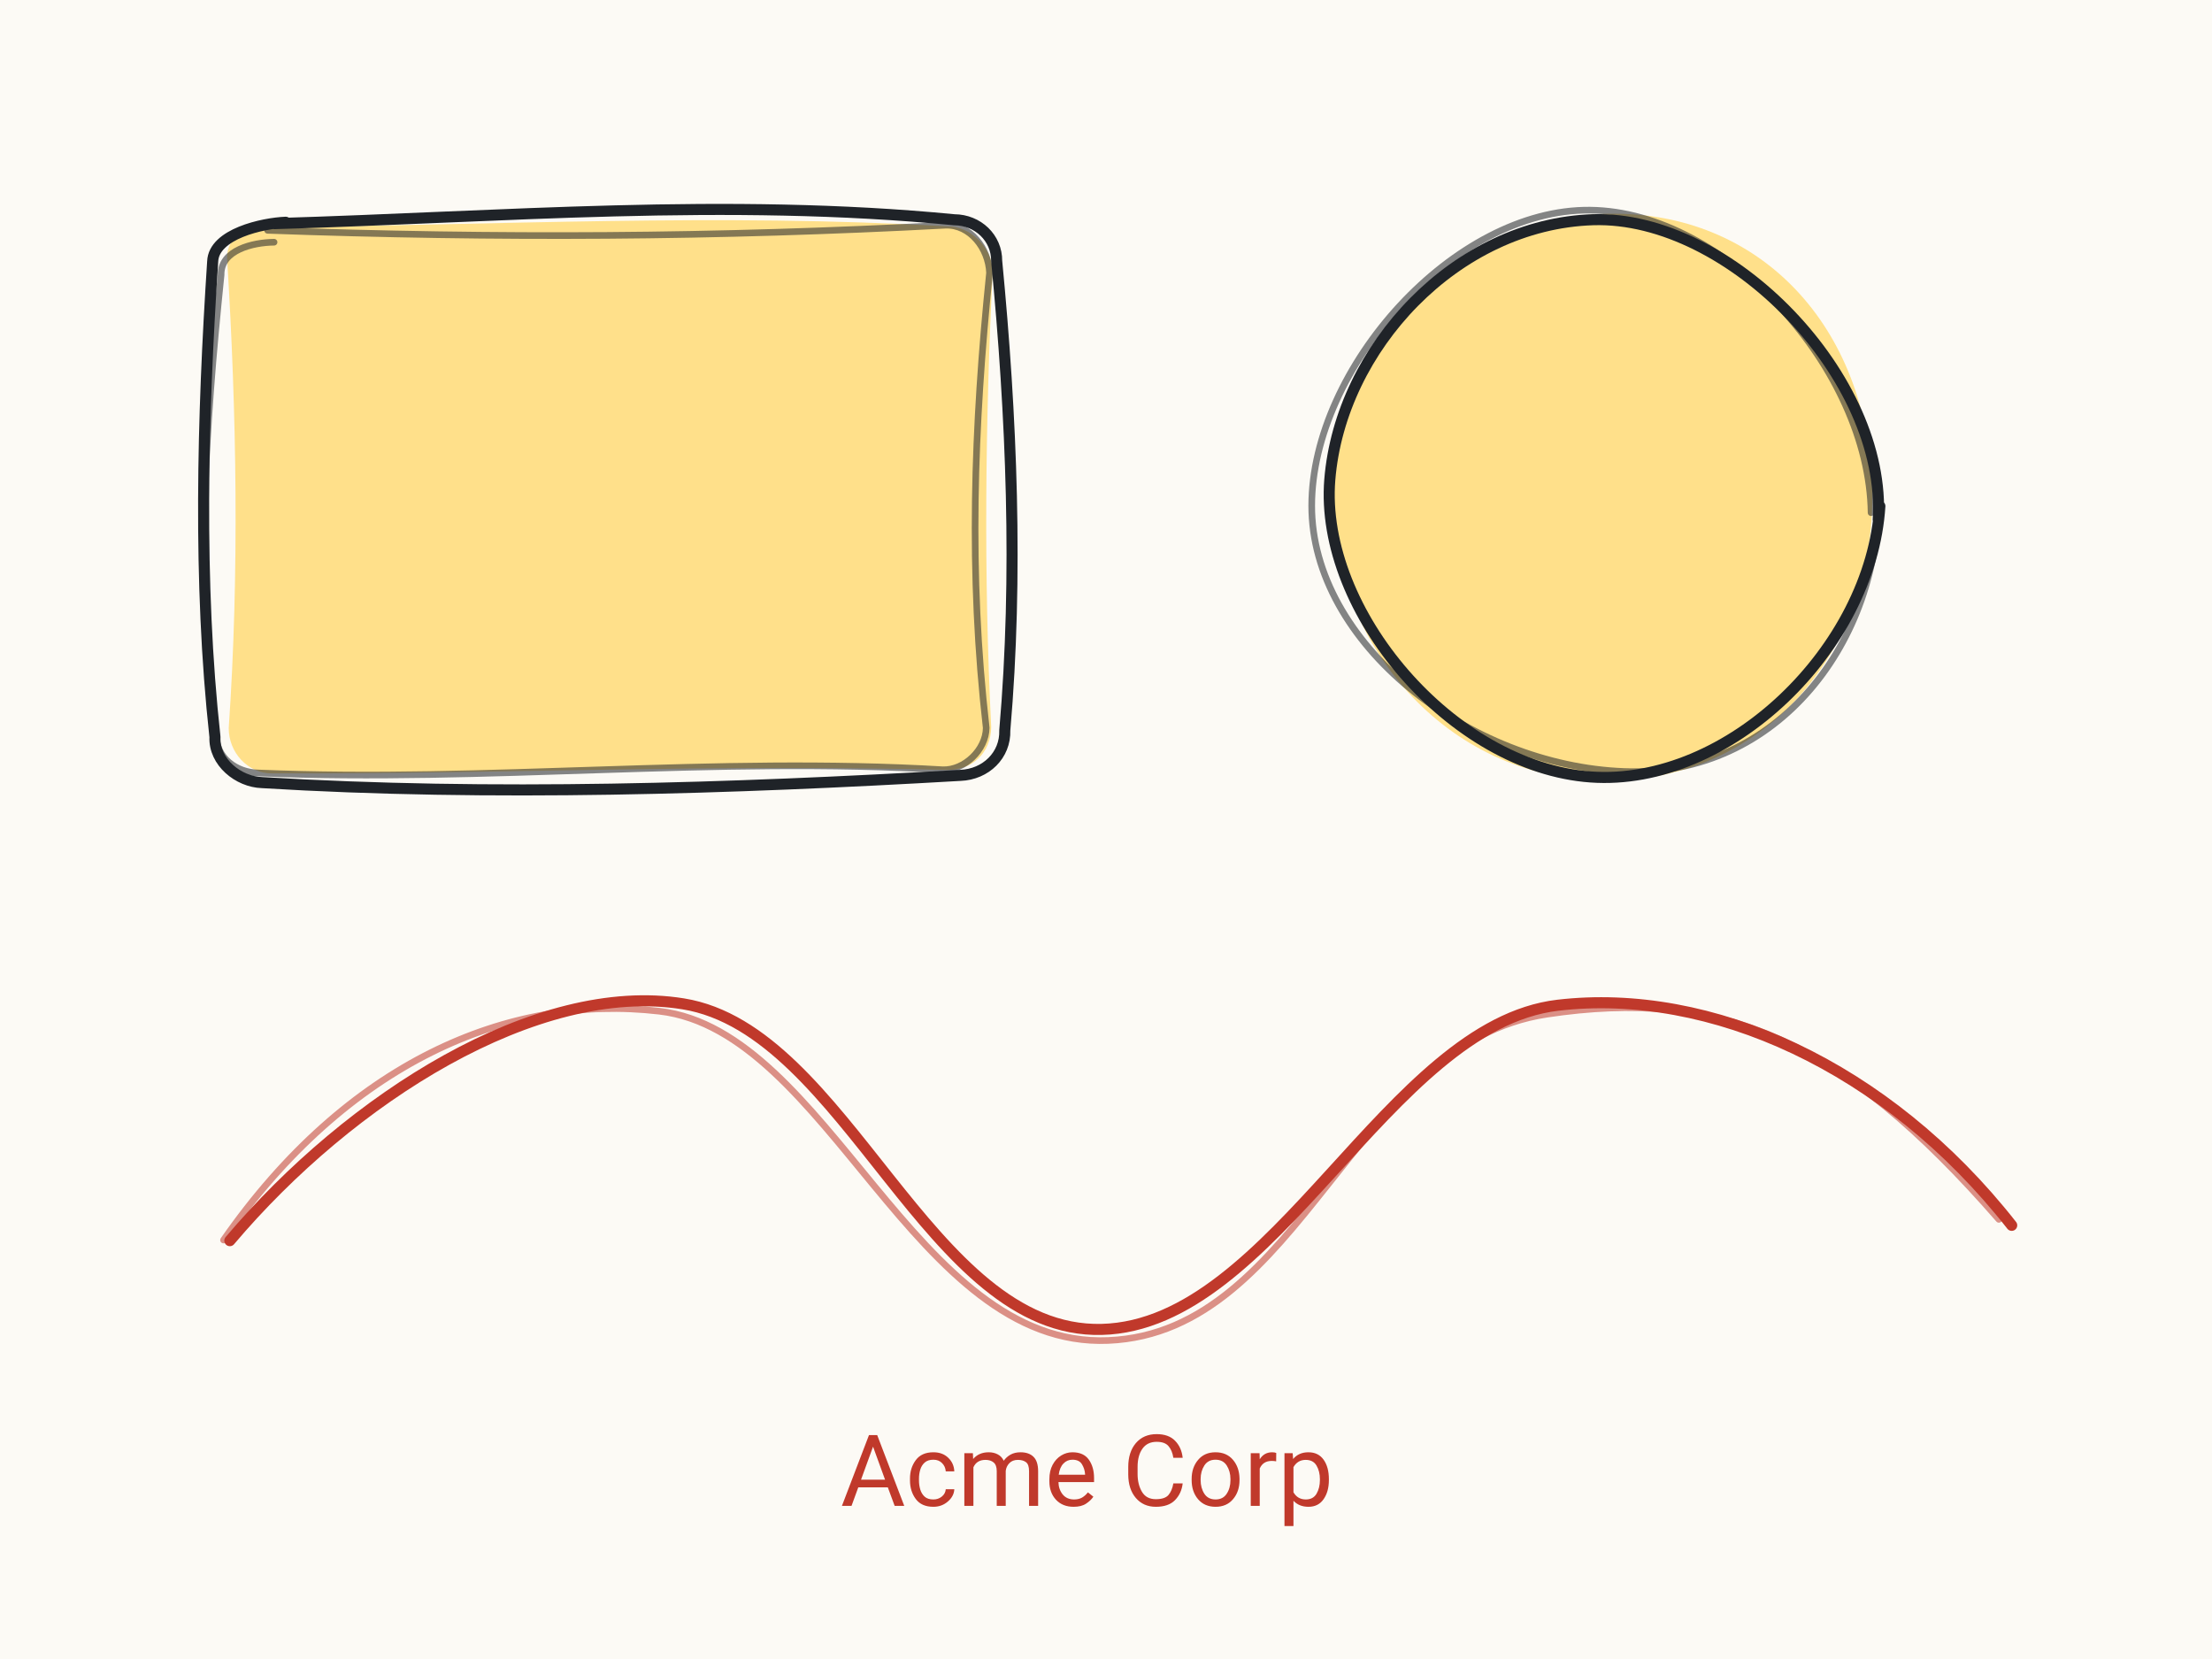
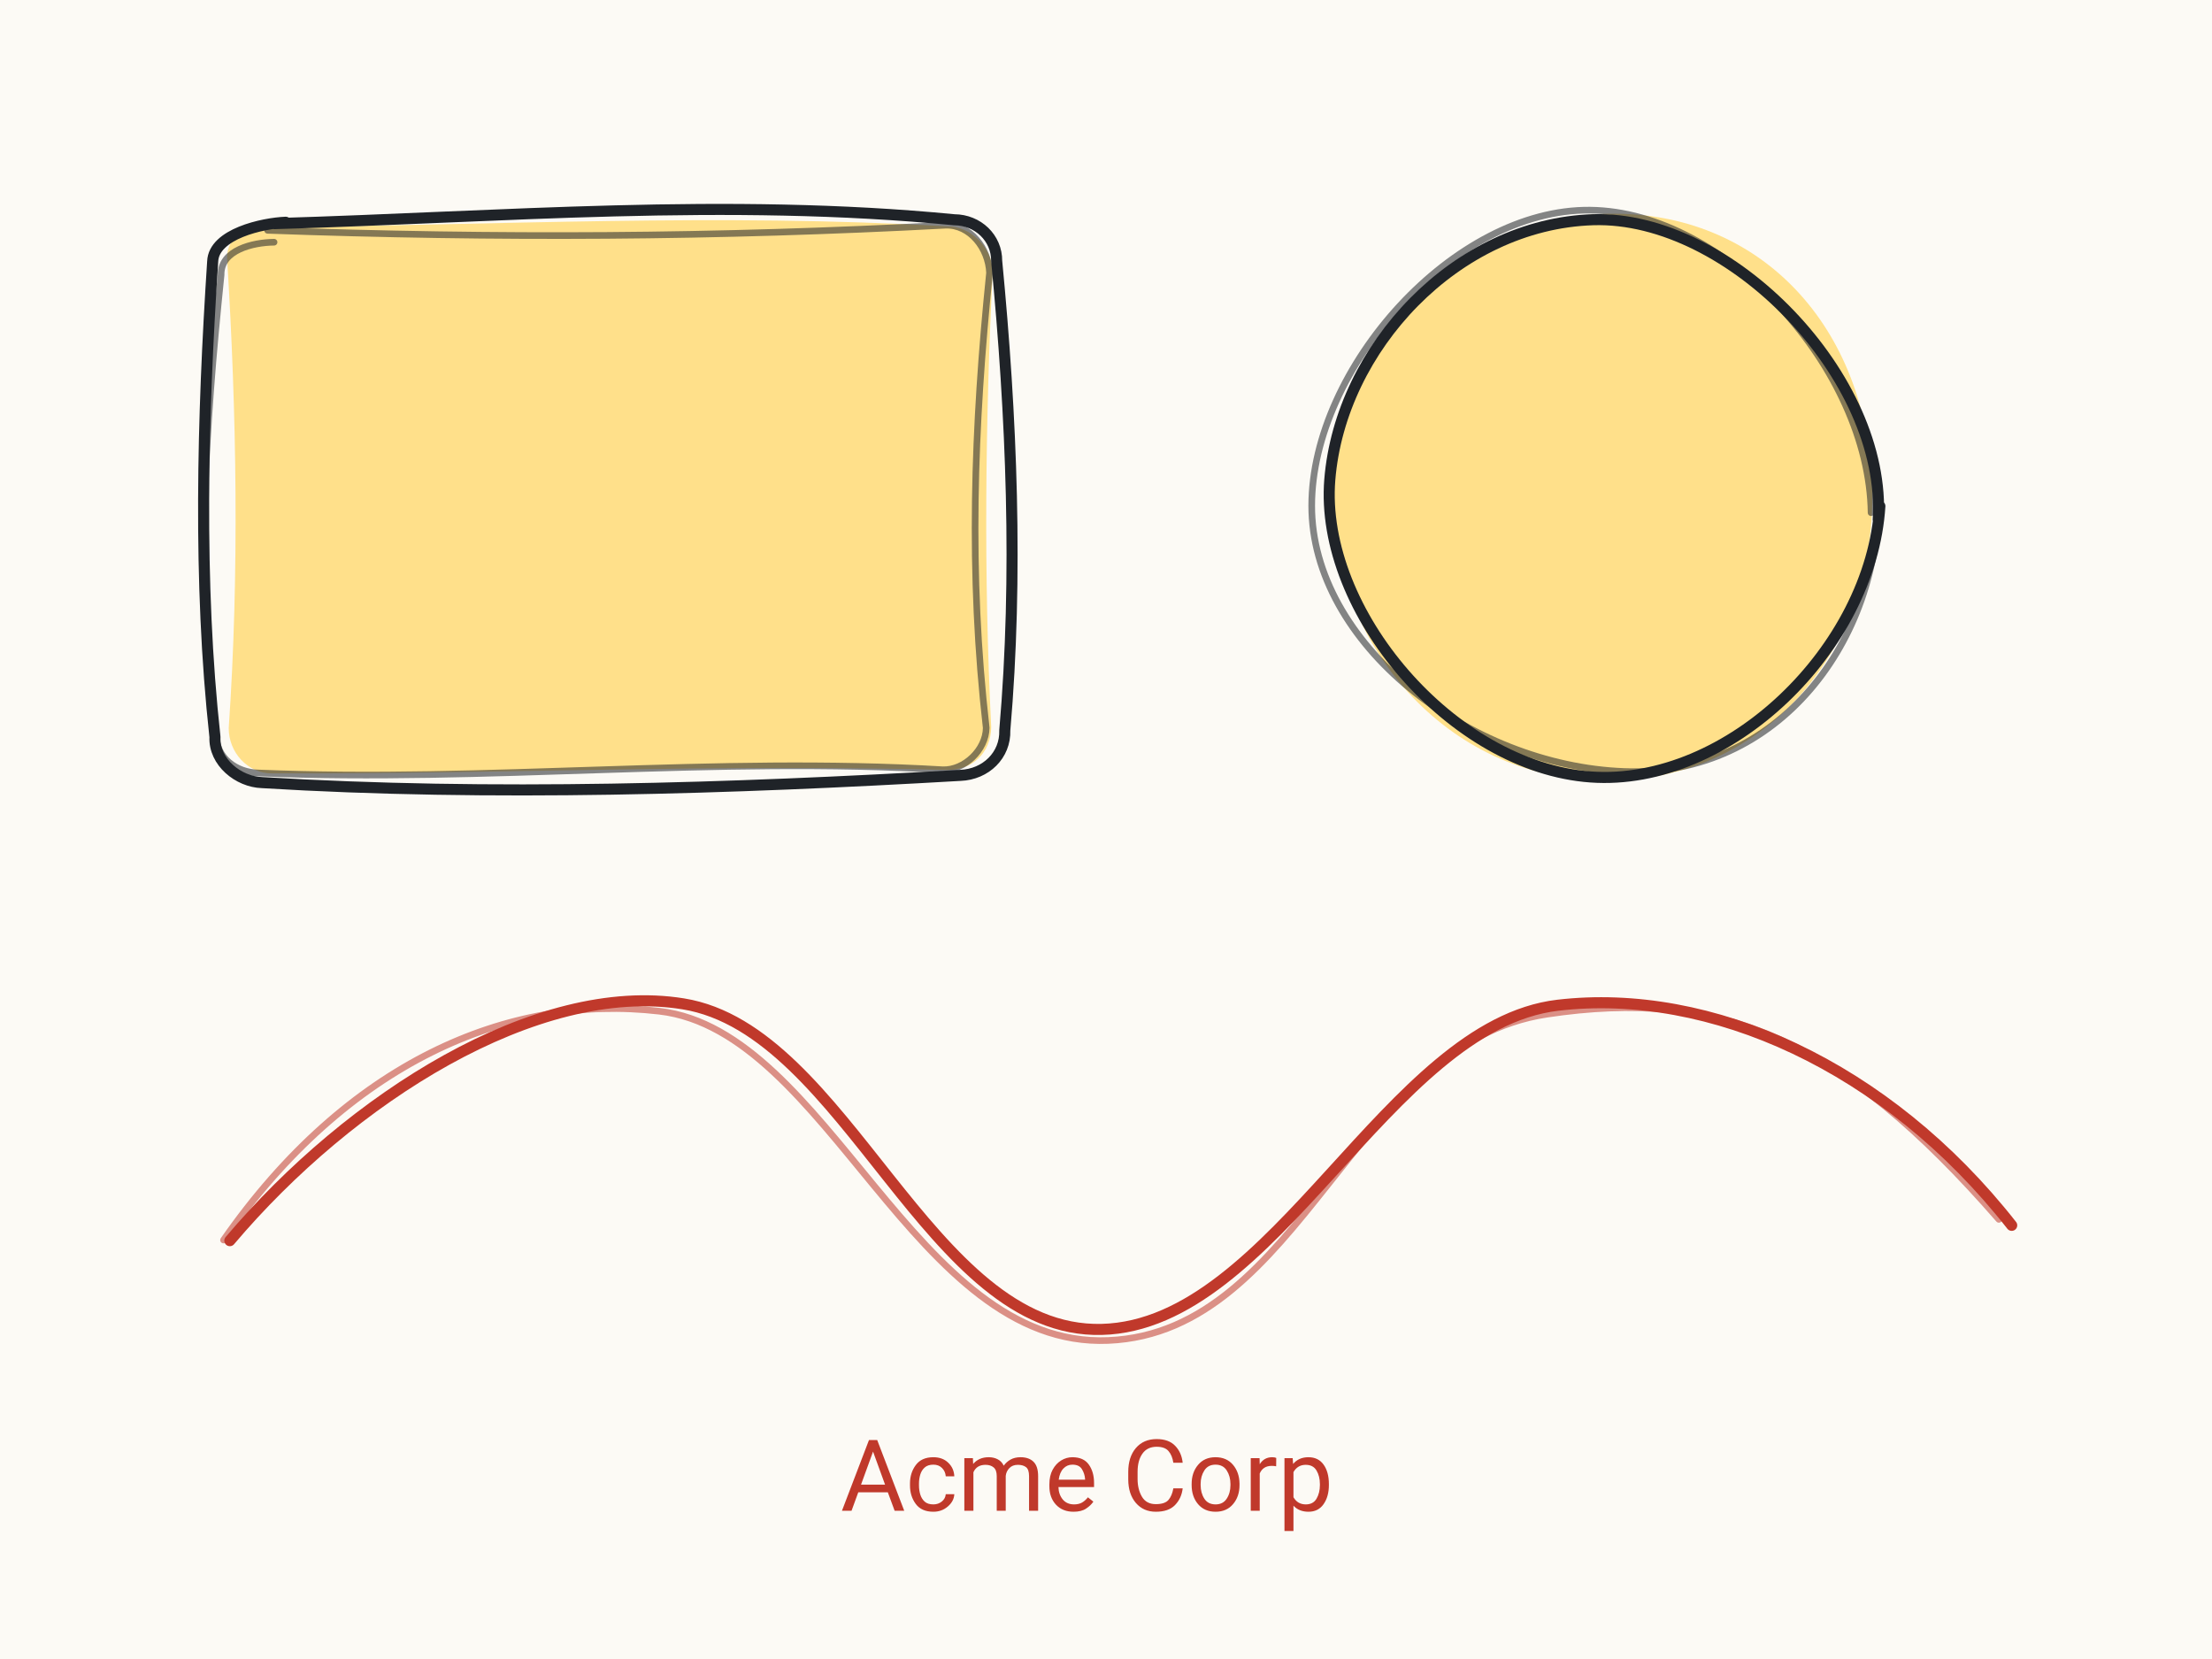
<svg xmlns="http://www.w3.org/2000/svg" width="400" height="300" viewBox="0 0 400 300" fill="none" stroke-linecap="round" stroke-linejoin="round" stroke-width="2" data-generator="napkin-sketch">
  <rect width="400" height="300" fill="#fcfaf5" />
  <g id="Sketch" data-name="Sketch">
    <path d="M49.01 41.07c41.33-.35 80.92-2.55 122.25-.14 4.26-.07 8.16 3.85 8.23 8.09-1.32 28-1.63 54.46-.25 82.46-.05 4.65-3.38 7.82-8.08 7.75-41.34-1.12-80.68.76-122.02.63-4.36-.02-7.79-3.79-7.78-8.2 1.93-28 1.44-56.99-.3-84.99-.02-4.23 3.73-5.56 7.95-5.6Z" stroke="none" fill="#ffe08a" data-fill="#ffe08a" data-tool="pen" data-i="0" data-nostroke="1" data-color="#1f2328" data-width="2" />
    <path d="M49.64 40.44c41.33-1.21 81.59-4.7 122.92-.7 4.28.02 7.7 3.29 7.67 7.45 2.7 28 3.9 56.87 1.47 84.87.14 4.51-3.44 7.97-8.02 8.15-41.33 2.39-84.97 3.83-126.3 1.31-4.28-.14-8.71-3.71-8.51-8.25-3.07-28-2.25-57.99-.41-85.99.18-5 9.07-6.93 13.2-7.09" stroke="#1f2328" data-tool="pen" data-i="1" />
    <path d="M48.39 41.65c41.33 1.48 81.31 1.28 122.64-.93 4.41-.11 7.72 4.17 7.91 8.61-2.86 28-3.81 54.3-.6 82.3-.06 3.96-3.95 7.68-7.84 7.57-41.33-2.45-82.4 2.27-123.73.58-4.12-.06-7.74-2.87-7.63-6.85-3.95-28-2.02-55.23.84-83.23-.1-4.49 5.77-5.86 9.58-5.9" stroke="#1f2328" stroke-width="1.2" opacity="0.55" data-tool="pen" data-i="2" />
    <path d="M338.55 88.63c.64 29.54-20.12 52.98-48.76 52.53s-48.83-24.91-49.03-51.85c-.21-26.94 22.51-50.04 49.97-50.65 27.45-.61 47.17 20.42 47.82 49.97Z" stroke="none" fill="#ffe08a" data-fill="#ffe08a" data-tool="pen" data-i="3" data-nostroke="1" data-color="#1f2328" data-width="2" />
    <path d="M339.94 91.53c-1.61 25.69-27.34 50.75-52.29 48.97-24.96-1.77-49.11-29.96-47.18-53.77 1.94-23.8 22.88-46.23 47.62-47 24.74-.78 53.15 28.56 51.55 54.25" stroke="#1f2328" data-tool="pen" data-i="4" />
    <path d="M339.67 89.65c.35 25.94-17.94 50.9-45.99 49.86-28.06-1.04-56.5-23.14-56.48-48.07.03-24.92 25.73-53.7 50.34-53.44 24.62.26 50.46 28.76 50.81 54.71" stroke="#1f2328" stroke-width="1.2" opacity="0.55" data-tool="pen" data-i="5" />
    <path d="M41.56 224.35c21.83-25.82 55.52-47.12 82-42.82 29.6 4.8 44.34 59.66 75.67 58.87 31.34-.79 51.72-54.99 82.46-58.62 27.5-3.24 59.39 10.89 82.09 39.8" stroke="#c0392b" data-tool="pen" data-i="6" />
    <path d="M40.42 224.24c22.32-32.02 51.44-44.57 78.82-41.38 30.62 3.57 46.07 61.01 81.17 59.54 35.09-1.47 44.13-53.72 79.29-59 31.46-4.73 53.2 4.29 81.76 37.1" stroke="#c0392b" stroke-width="1.2" opacity="0.55" data-tool="pen" data-i="7" />
-     <text x="152" y="260" font-size="18" font-family="&quot;Segoe UI&quot;, system-ui, -apple-system, Roboto, Helvetica, Arial, sans-serif" fill="#c0392b" dominant-baseline="hanging" data-tool="text" data-i="8">
-       <tspan x="152" dy="0">Acme Corp</tspan>
+     <text x="152" y="273.2" font-size="18" font-family="&quot;Segoe UI&quot;, system-ui, -apple-system, Roboto, Helvetica, Arial, sans-serif" fill="#c0392b" xml:space="preserve" data-tool="text" data-i="8" data-anchor="200 260" data-text="Acme Corp" data-typeset="{&quot;kind&quot;:&quot;point&quot;,&quot;paras&quot;:[{&quot;align&quot;:&quot;center&quot;}]}">
+       <tspan x="152" y="273.2">Acme Corp</tspan>
    </text>
  </g>
</svg>
